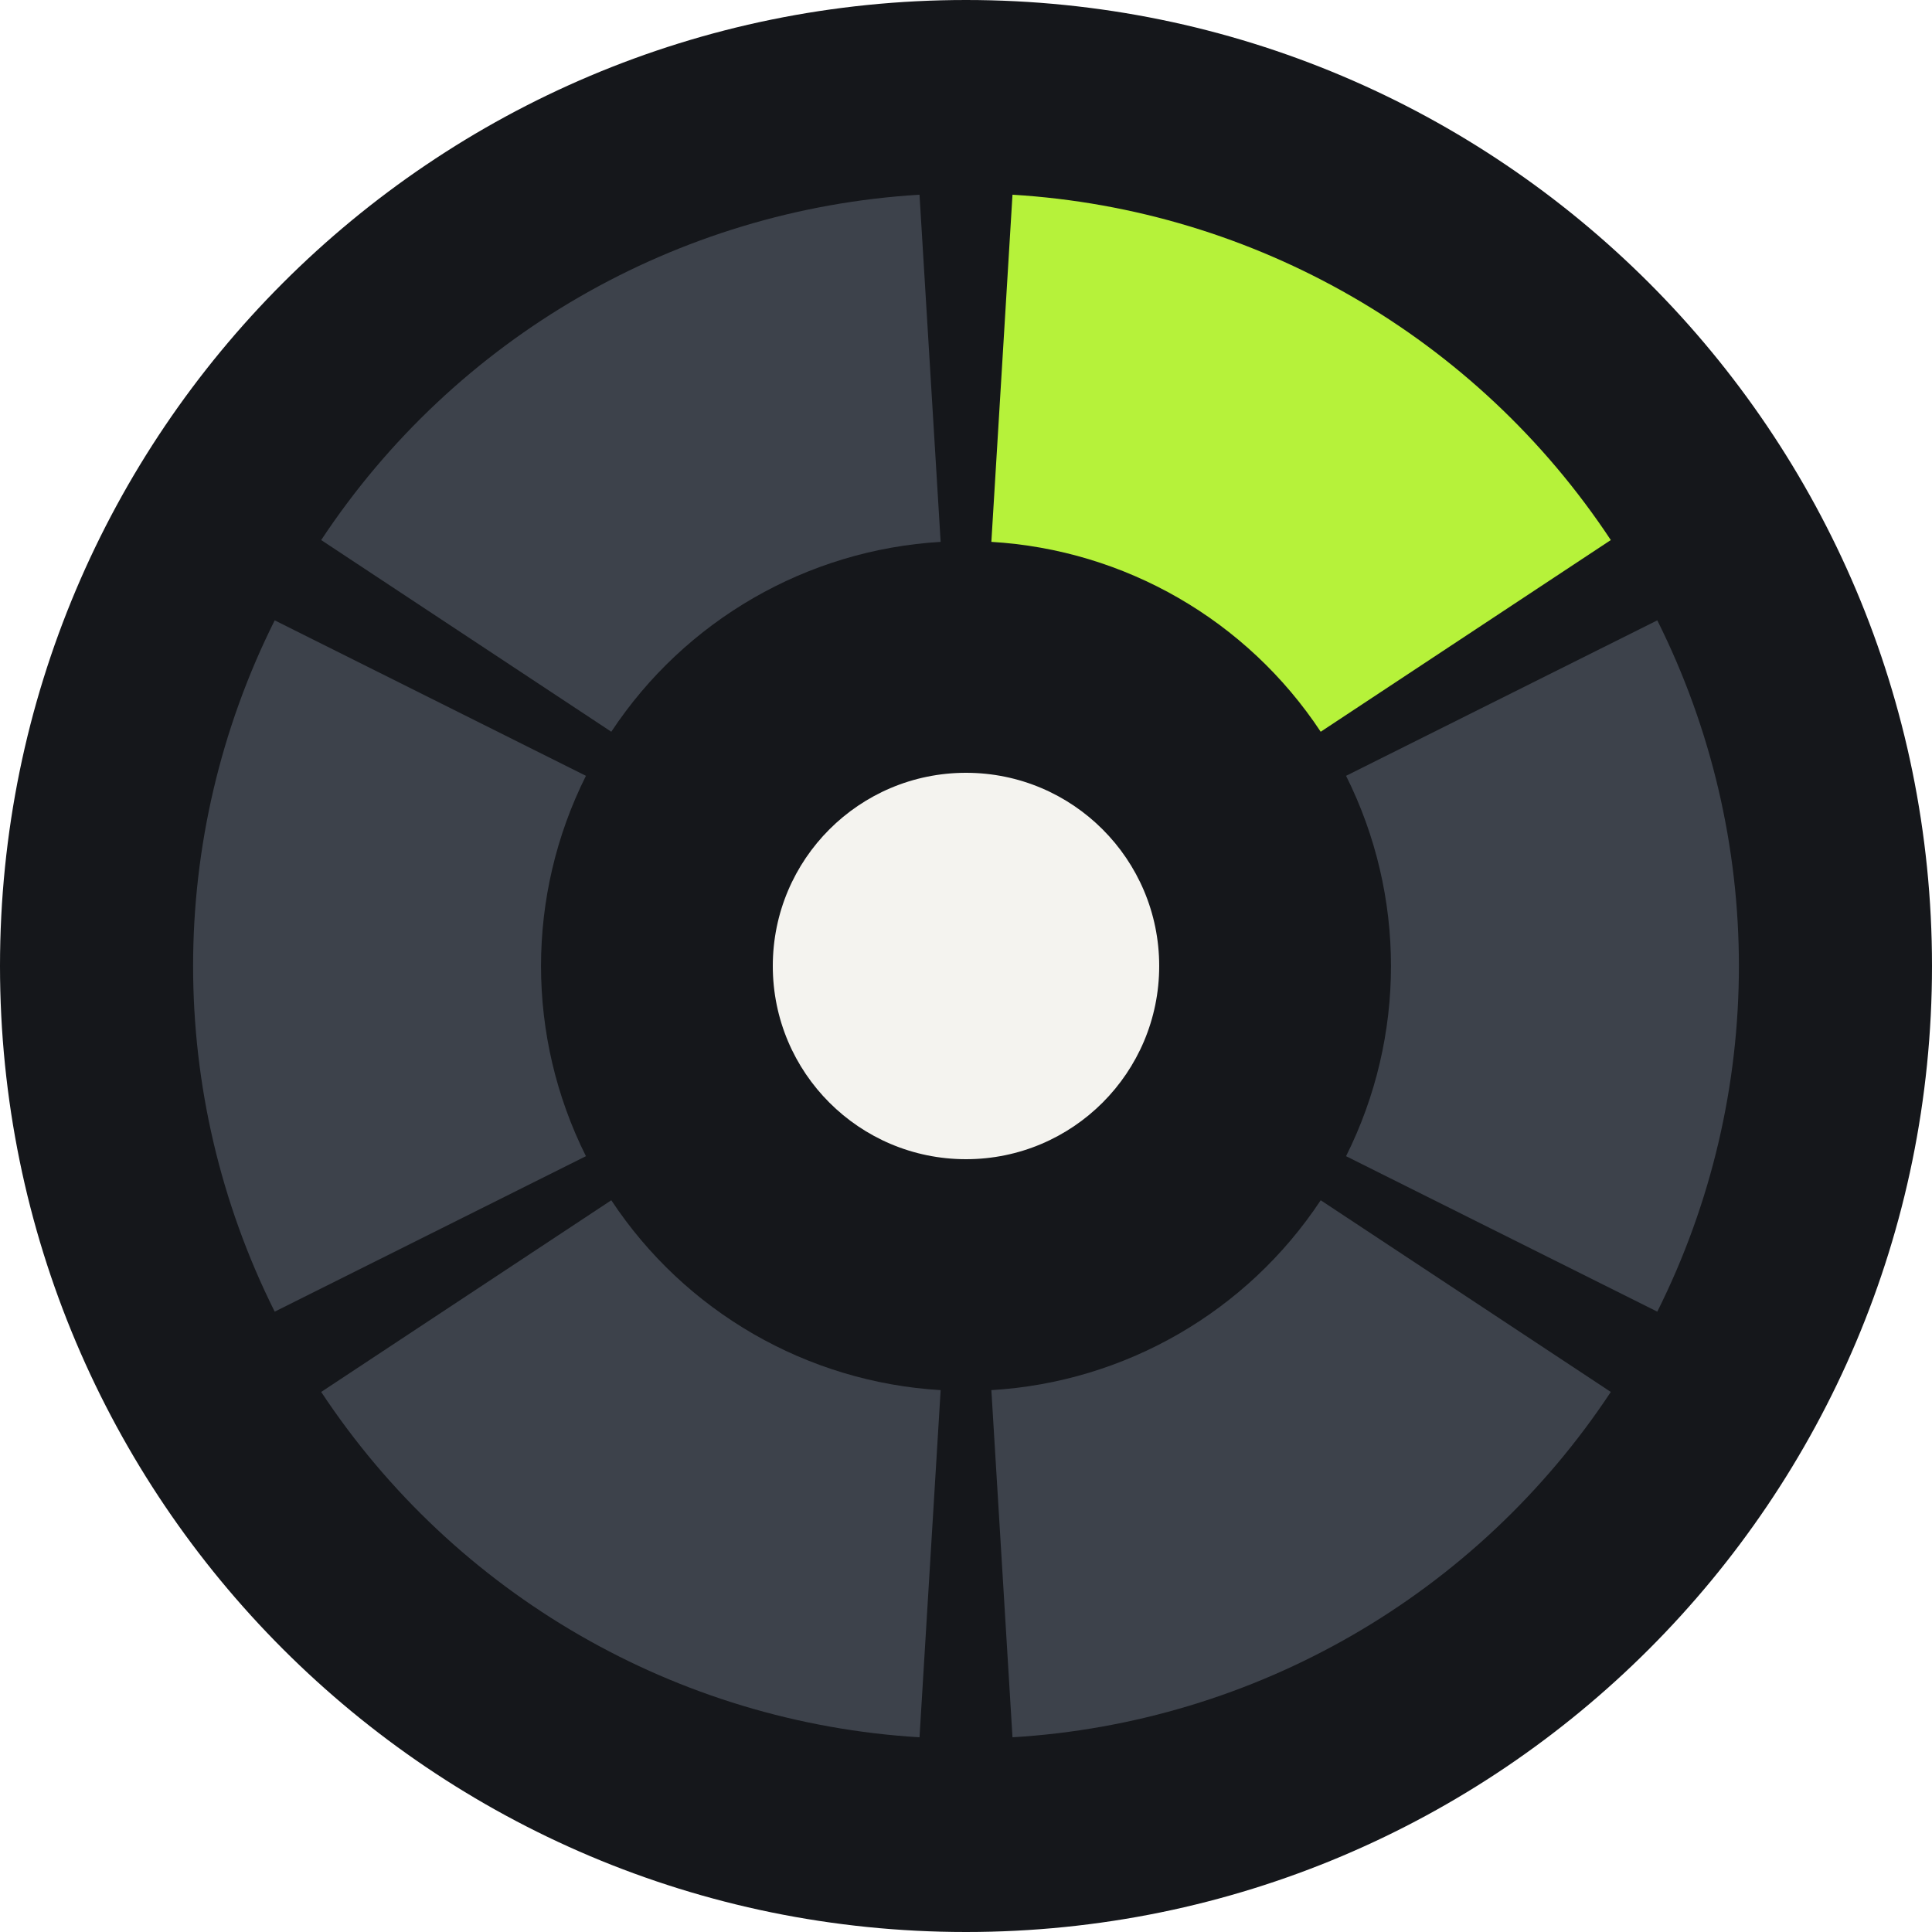
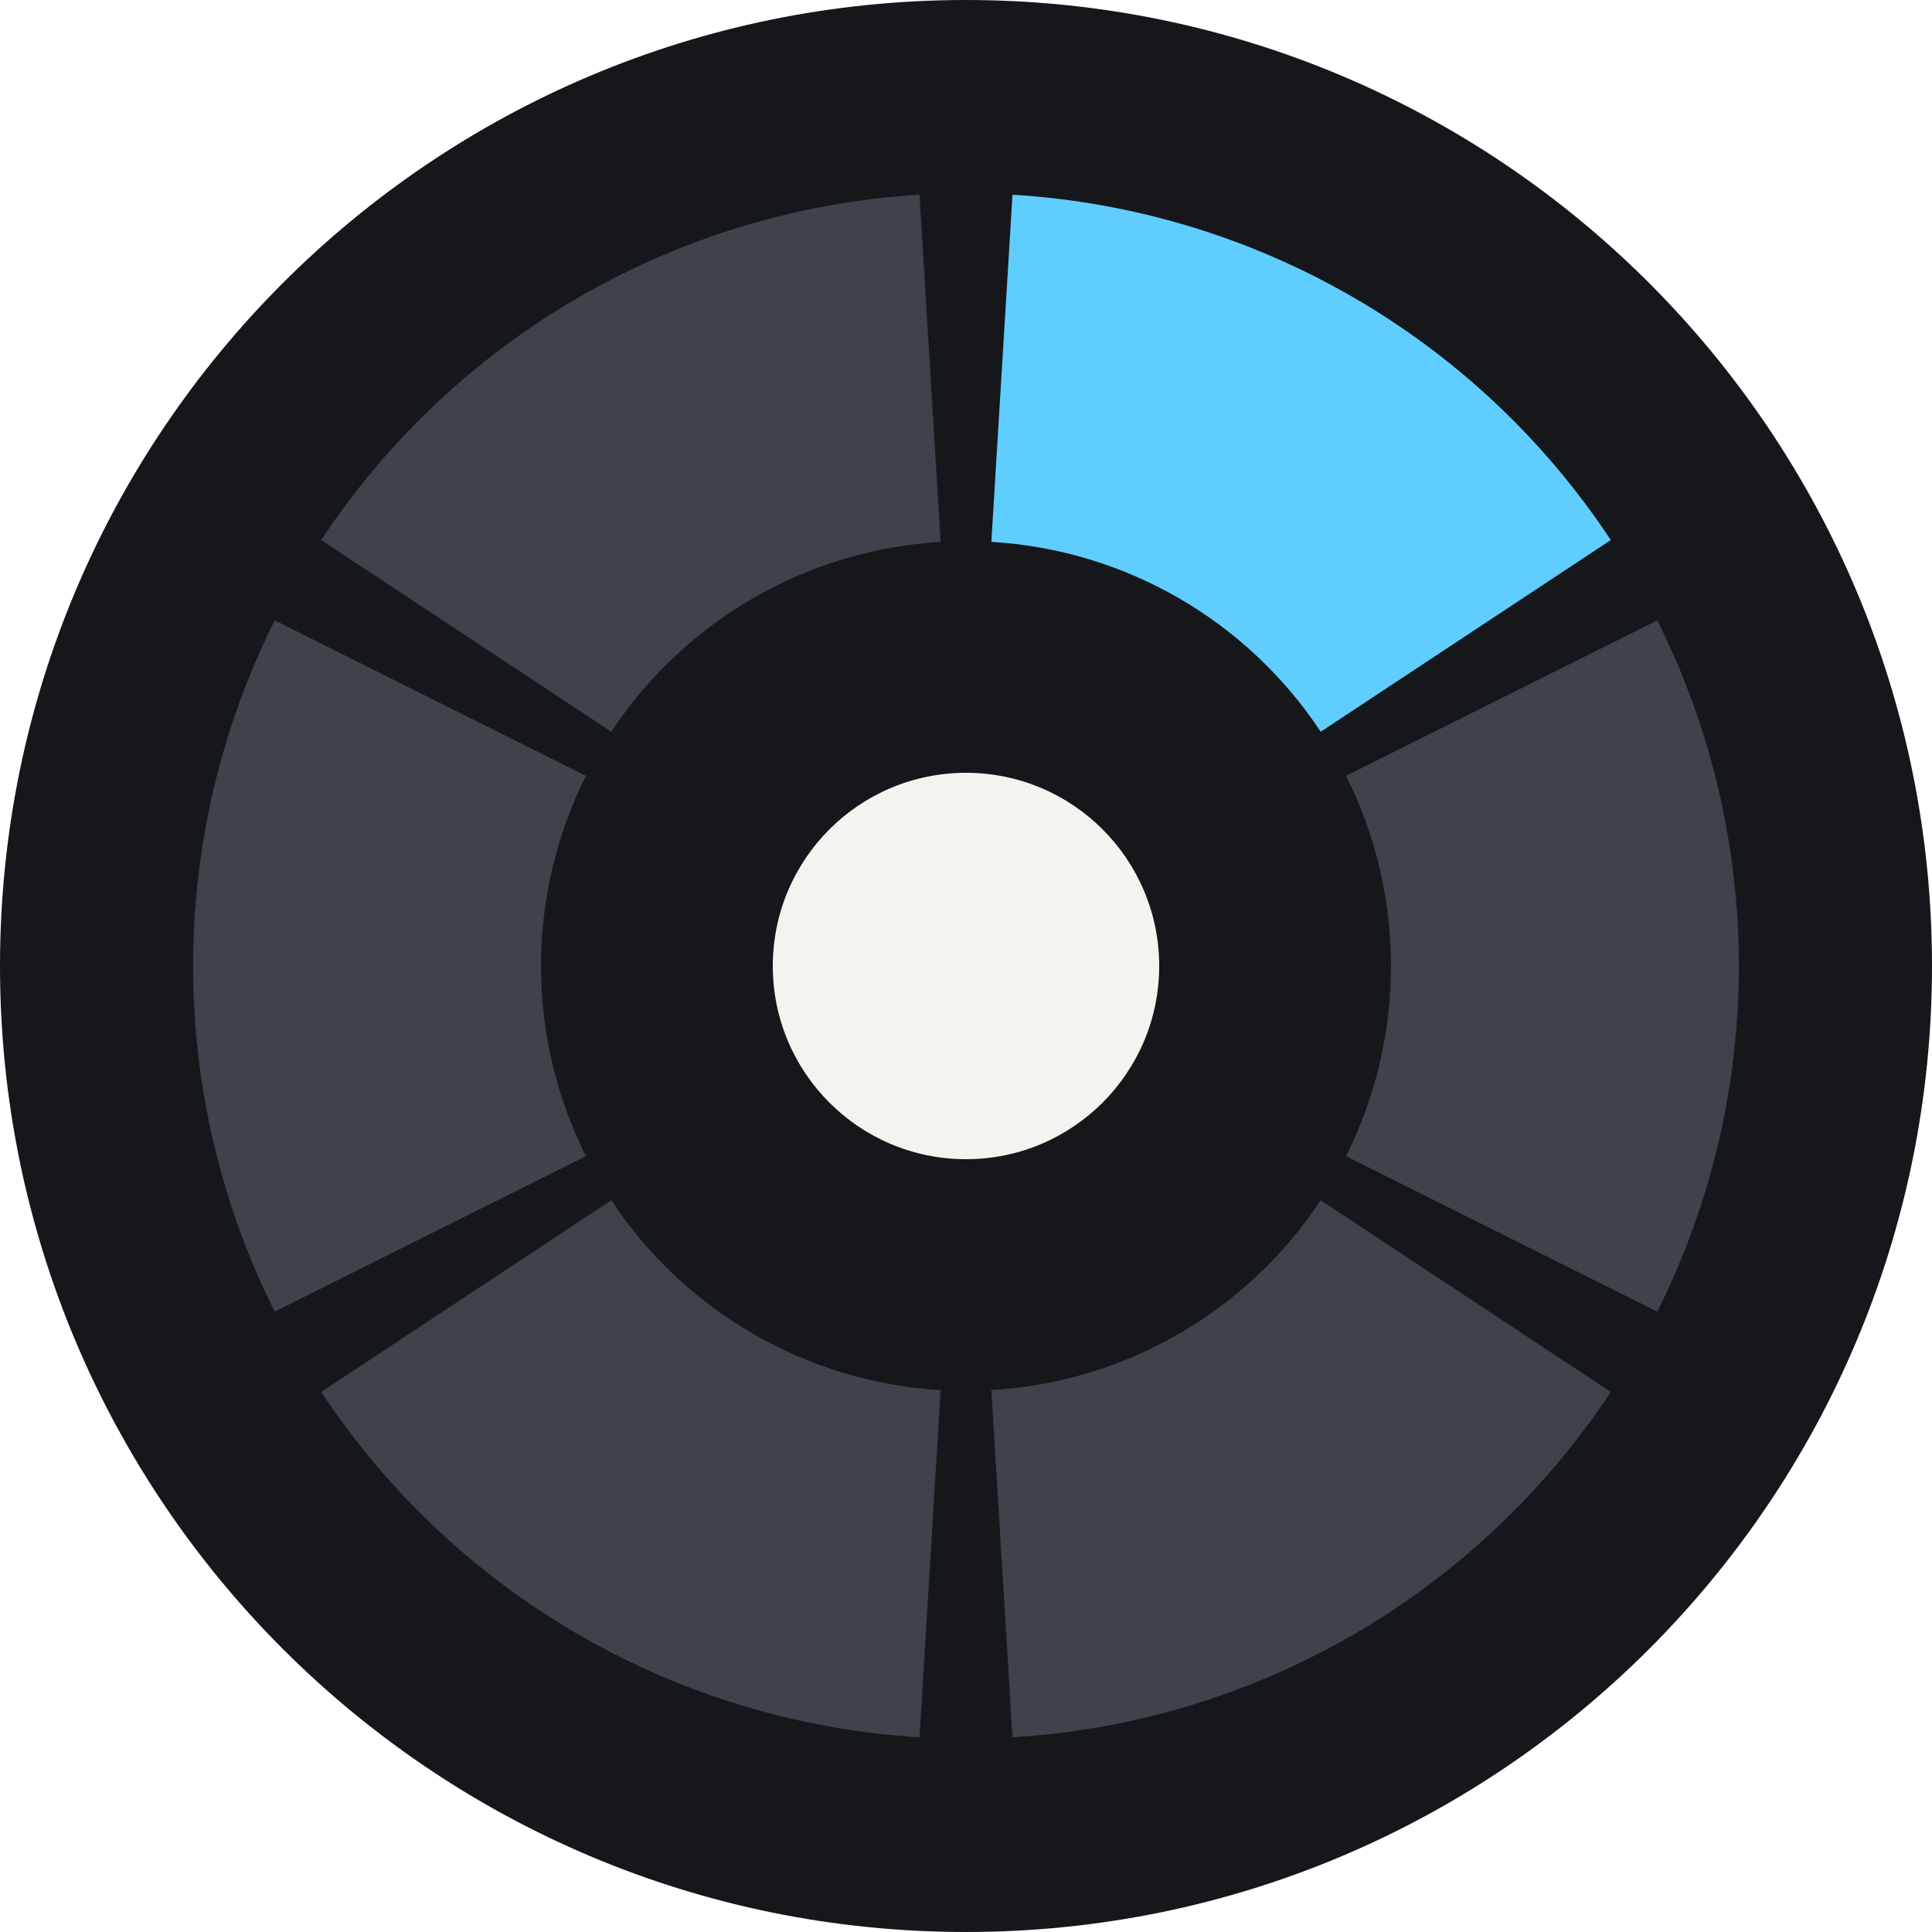
<svg xmlns="http://www.w3.org/2000/svg" viewBox="0 0 64 64">
  <circle cx="32" cy="32" r="32" fill="#15171b" />
-   <path d="M33.54 6.45A25.6 25.6 0 0 1 53.36 17.89L43.75 24.24A14.08 14.08 0 0 0 32.84 17.95Z" fill="#b6f23a" />
+   <path d="M33.54 6.45A25.6 25.6 0 0 1 53.36 17.89L43.75 24.24A14.08 14.08 0 0 0 32.84 17.95Z" fill="#60cdff" />
  <path d="M54.90 20.55A25.6 25.6 0 0 1 54.90 43.45L44.59 38.30A14.08 14.08 0 0 0 44.59 25.70Z" fill="#3d424b" />
  <path d="M53.36 46.11A25.6 25.6 0 0 1 33.54 57.55L32.84 46.05A14.08 14.08 0 0 0 43.75 39.76Z" fill="#3d424b" />
  <path d="M30.46 57.55A25.6 25.6 0 0 1 10.64 46.11L20.25 39.76A14.08 14.08 0 0 0 31.16 46.05Z" fill="#3d424b" />
  <path d="M9.10 43.45A25.6 25.6 0 0 1 9.10 20.55L19.41 25.70A14.08 14.08 0 0 0 19.41 38.30Z" fill="#3d424b" />
  <path d="M10.64 17.89A25.6 25.6 0 0 1 30.46 6.45L31.16 17.95A14.08 14.08 0 0 0 20.25 24.24Z" fill="#3d424b" />
  <circle cx="32" cy="32" r="6.4" fill="#f4f3ef" />
</svg>
